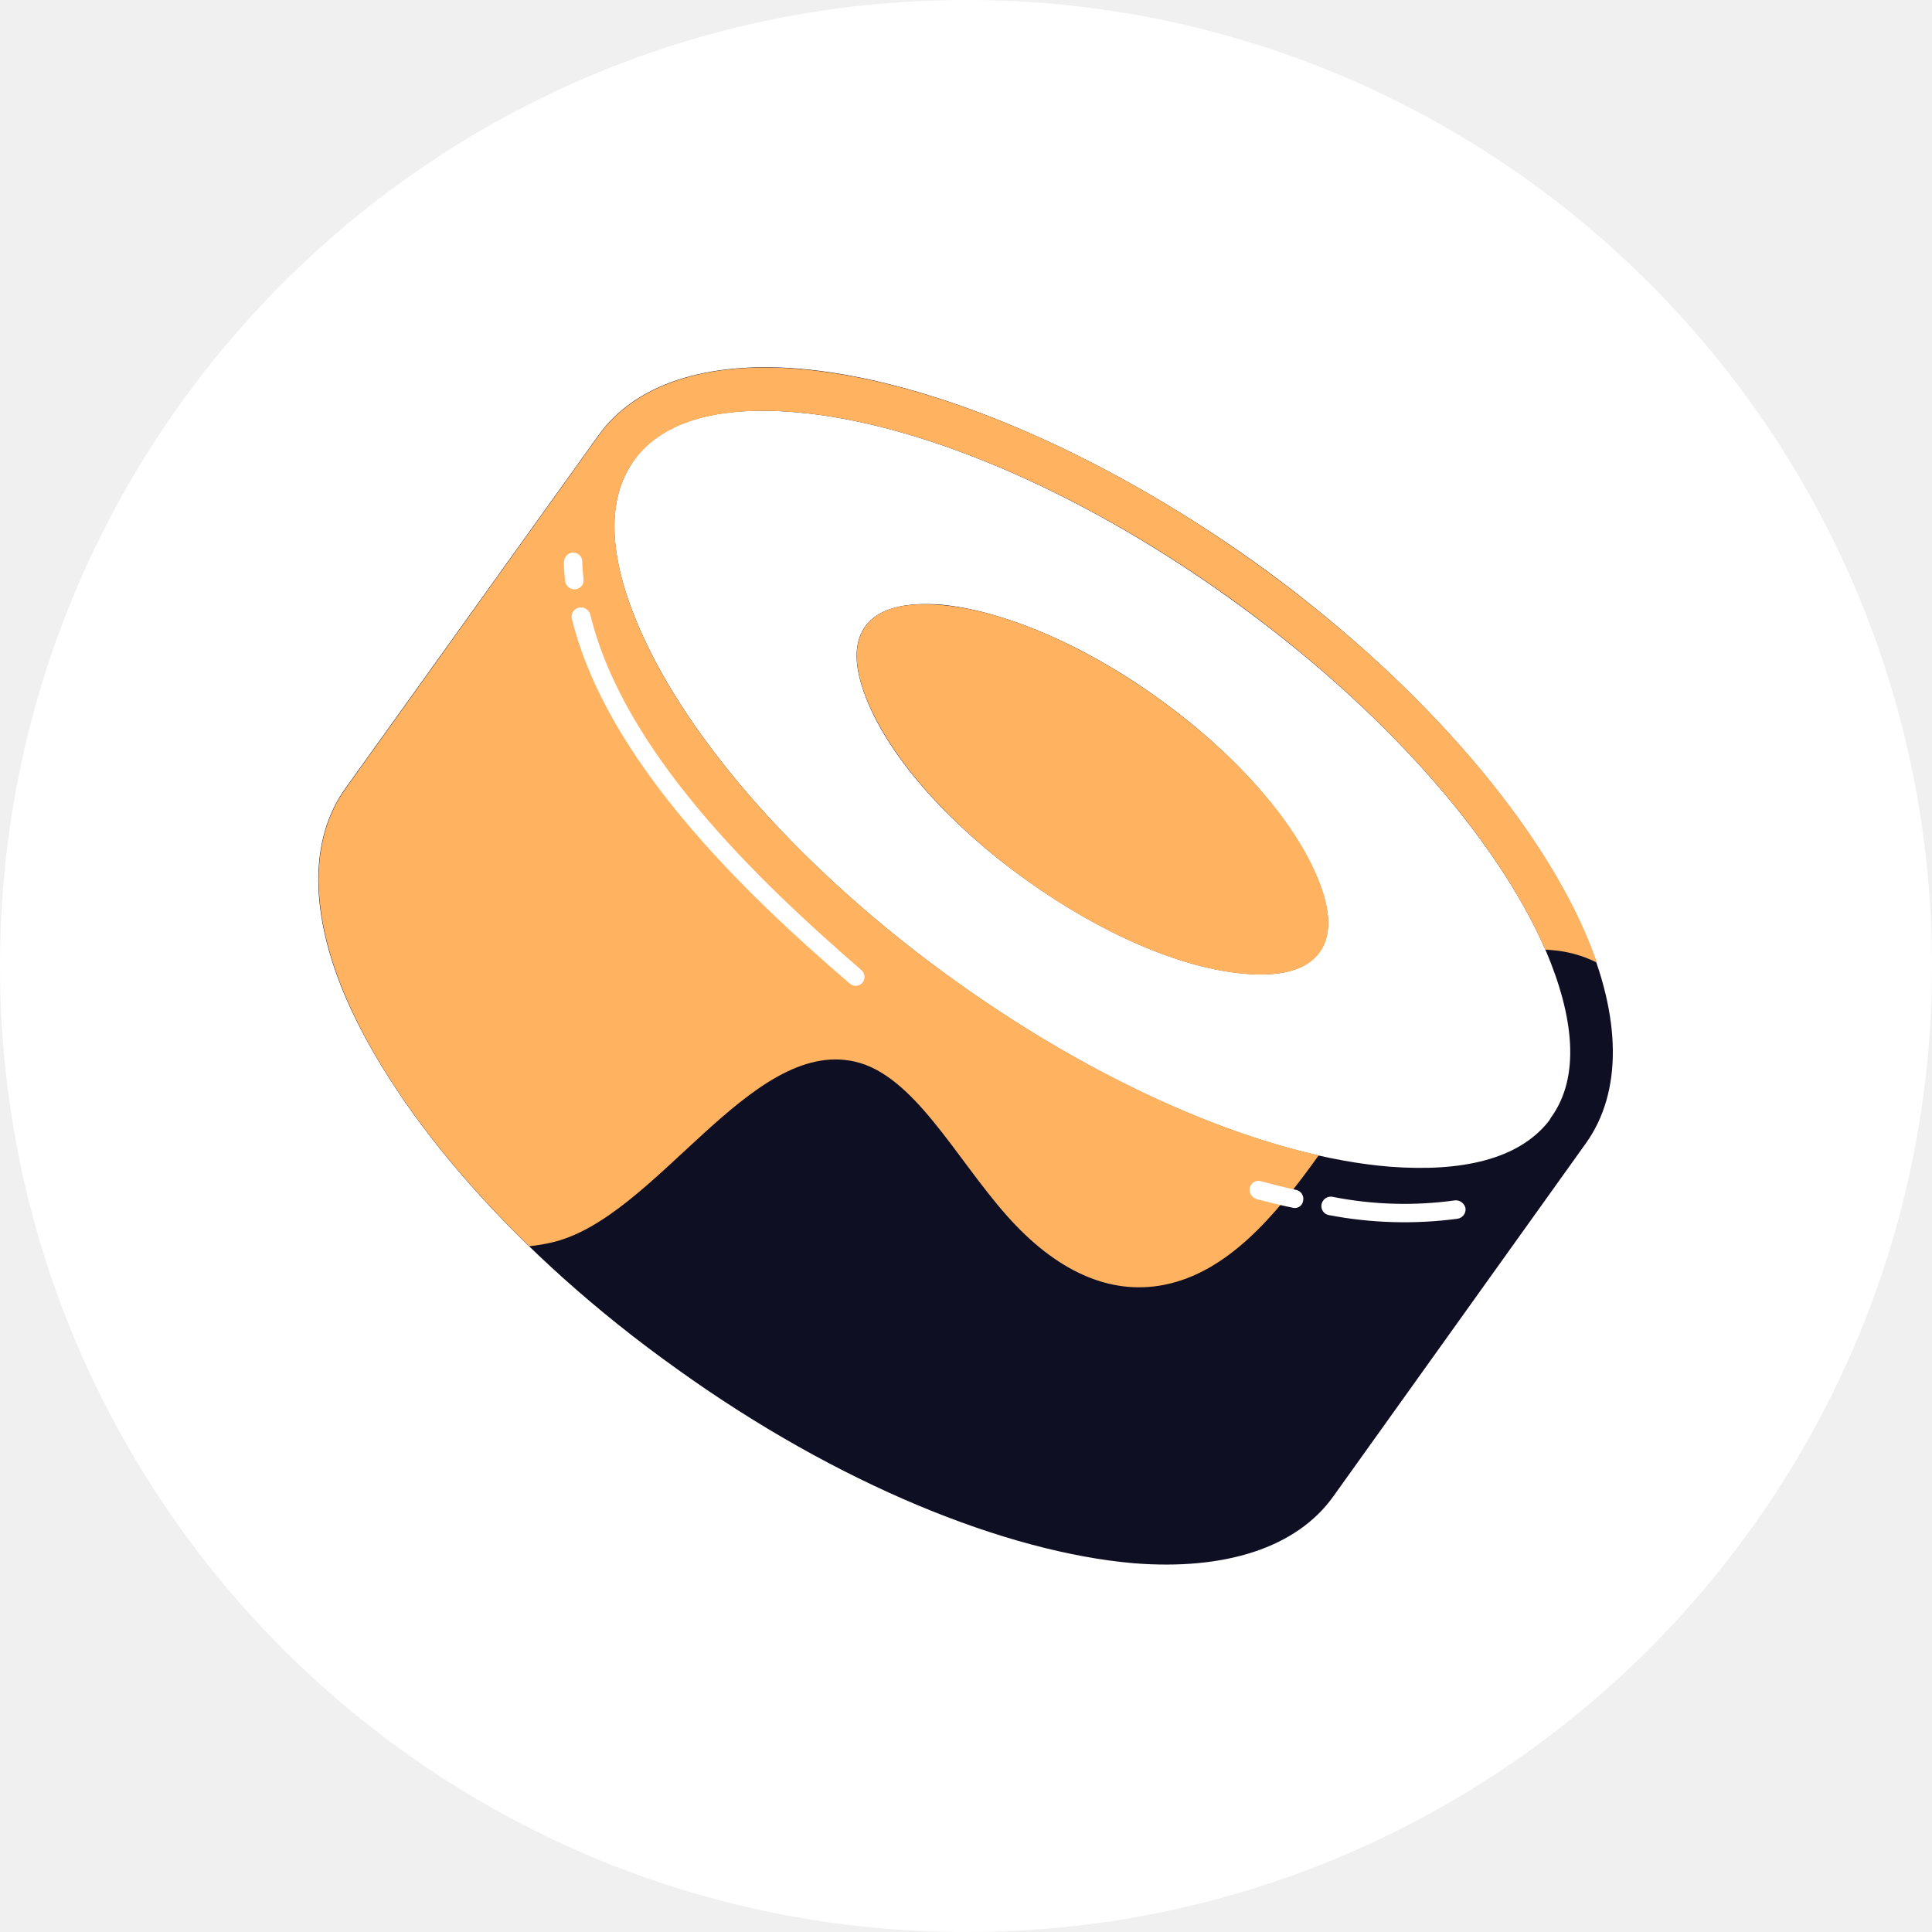
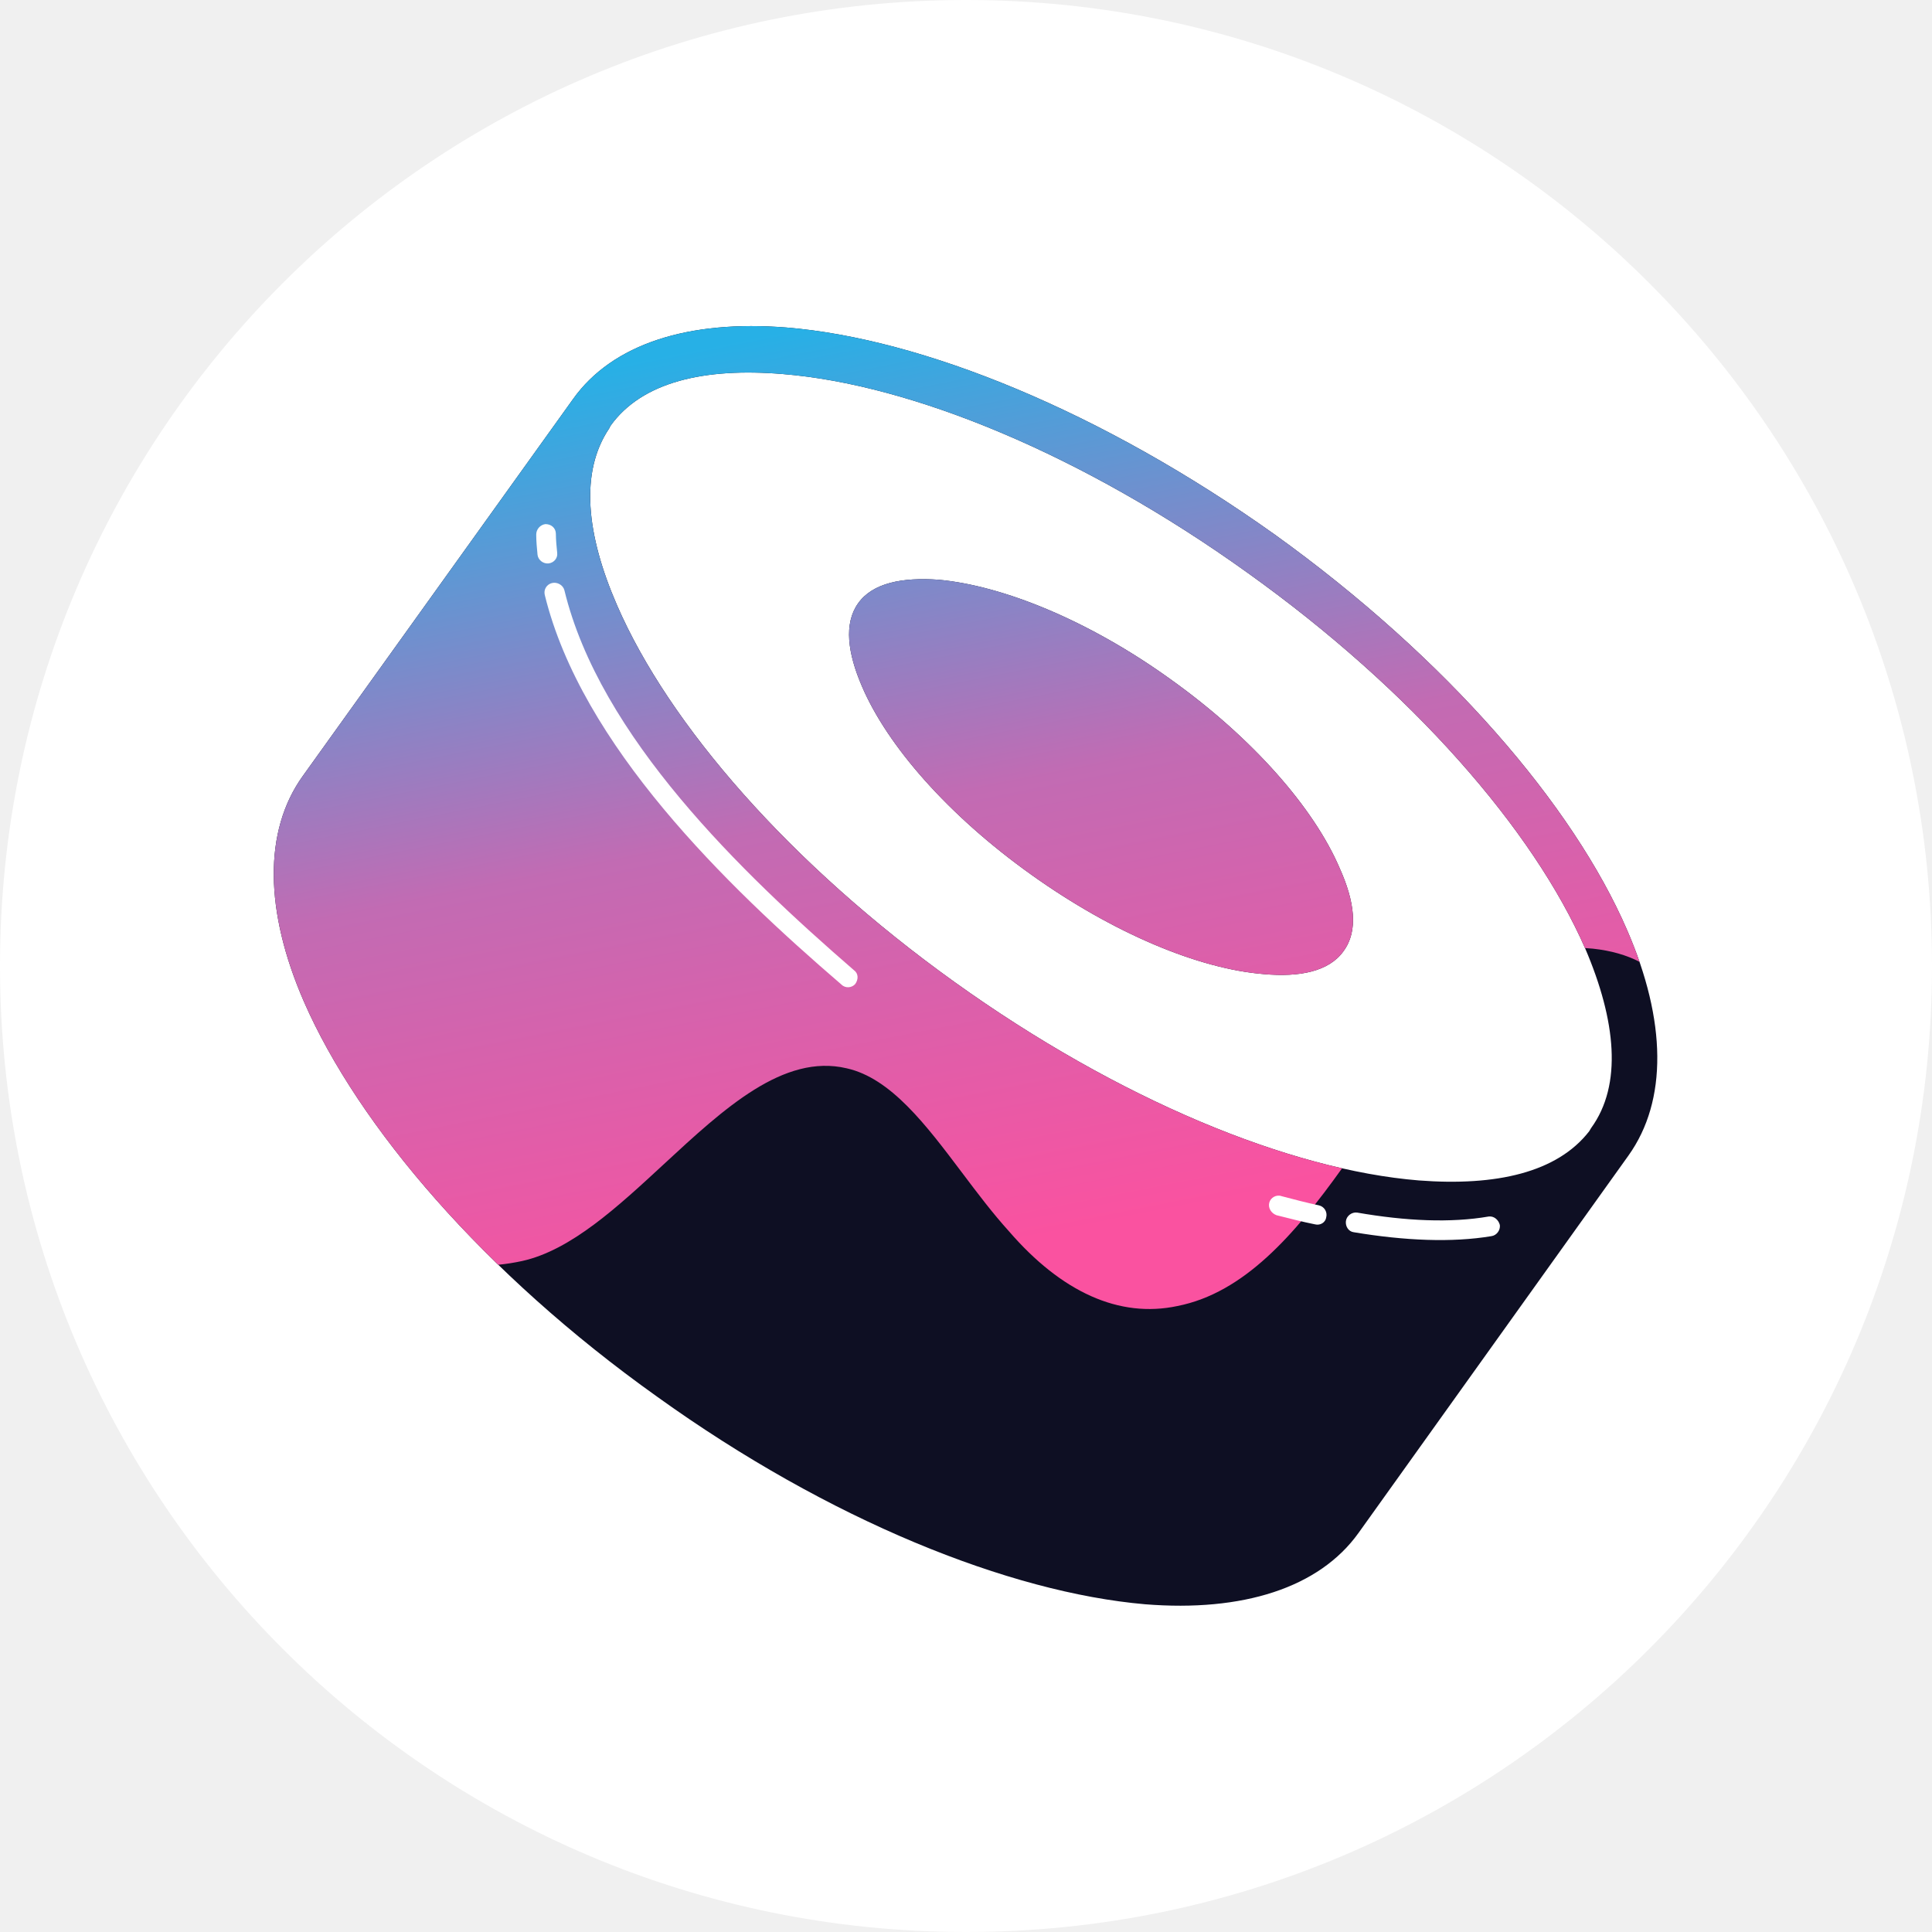
- <svg xmlns="http://www.w3.org/2000/svg" width="256" height="256" viewBox="0 0 256 256" fill="none">
-   <path d="M128 256C198.692 256 256 198.692 256 128C256 57.307 198.692 0 128 0C57.307 0 0 57.307 0 128C0 198.692 57.307 256 128 256Z" fill="white" />
-   <path fill-rule="evenodd" clip-rule="evenodd" d="M212.384 153.039L178.814 199.834C173.533 207.266 163.291 210.844 149.97 209.748C132.79 208.33 110.017 199.247 88.185 183.592C66.353 167.937 50.439 149.265 43.501 133.464C38.22 121.218 38.301 110.405 43.661 102.964L77.153 56.169C82.513 48.739 92.753 45.16 105.993 46.255C123.177 47.674 146.033 56.761 167.861 72.419C189.689 88.078 205.608 106.74 212.458 122.54C217.817 134.787 217.658 145.606 212.38 153.04L212.384 153.039ZM86.138 62.602C89.603 57.794 96.538 56.549 105.13 57.258C120.814 58.551 141.462 67.094 161.4 81.388C181.338 95.682 196.071 112.516 202.376 126.938C205.763 134.838 206.869 141.81 203.4 146.617L169.829 193.412C166.442 198.212 159.505 199.464 150.915 198.746C135.231 197.462 114.509 188.912 94.572 174.625C74.633 160.338 59.897 143.488 53.673 129.076C50.204 121.163 49.181 114.196 52.646 109.395L86.138 62.602Z" fill="white" />
-   <path fill-rule="evenodd" clip-rule="evenodd" d="M81.713 60.523C92.67 45.236 129.786 53.085 164.612 78.035C199.438 102.985 218.834 135.673 207.877 150.961L174.385 197.756C163.432 213.045 126.241 205.195 91.405 180.238C56.569 155.281 37.182 122.606 48.135 107.318L81.713 60.523Z" fill="white" />
-   <path fill-rule="evenodd" clip-rule="evenodd" d="M79.297 57.693C84.168 50.873 93.586 47.866 105.774 48.842C122.587 50.225 144.837 59.242 166.274 74.506C187.633 89.858 203.308 108.131 209.973 123.561C214.848 134.768 215.008 144.677 210.133 151.498L176.672 198.279C171.801 205.099 162.302 208.107 150.2 207.135C133.384 205.674 111.052 196.735 89.692 181.389C68.251 166.119 52.657 147.842 45.914 132.412C41.044 121.205 40.883 111.299 45.754 104.479L79.297 57.693ZM205.508 148.092C209.408 142.729 208.594 134.768 204.774 125.834C198.36 111.134 183.337 93.838 162.868 79.221C142.481 64.6 121.286 55.911 105.286 54.611C95.54 53.799 87.824 55.588 83.926 61.025L83.762 61.354C80.106 66.795 80.922 74.509 84.739 83.283C91.153 98.064 106.18 115.36 126.563 129.982C146.946 144.604 168.149 153.296 184.145 154.592C193.731 155.322 201.282 153.615 205.262 148.502L205.508 148.092ZM153.368 92.455C163.598 99.764 171.149 108.459 174.321 115.85C176.188 119.991 176.673 123.646 174.805 126.162C173.02 128.678 169.364 129.412 164.899 129.006C156.86 128.354 146.299 123.967 136.067 116.658C125.835 109.349 118.282 100.741 115.11 93.35C113.329 89.205 112.836 85.549 114.625 83.033C116.414 80.517 120.071 79.787 124.618 80.111C132.576 80.84 143.211 85.147 153.368 92.455Z" fill="#0E0F23" />
-   <path fill-rule="evenodd" clip-rule="evenodd" d="M70.126 165.134C58.767 154.111 50.401 142.654 45.953 132.406C41.09 121.206 40.918 111.306 45.793 104.498L79.327 57.703C84.202 50.903 93.633 47.88 105.806 48.884C122.613 50.27 144.906 59.225 166.298 74.556C187.69 89.887 203.338 108.116 210.056 123.586C210.637 124.927 211.151 126.248 211.598 127.549C209.771 126.634 207.786 126.076 205.75 125.904C205.417 125.87 205.085 125.846 204.76 125.832C198.345 111.092 183.327 93.832 162.95 79.232C142.55 64.615 121.356 55.938 105.333 54.617C95.616 53.817 87.895 55.622 84.004 61.053L83.77 61.379C80.138 66.797 80.953 74.554 84.759 83.321C91.159 98.071 106.19 115.35 126.59 129.968C143.184 141.859 160.3 149.818 174.734 153.085C168.879 161.297 162.578 168.585 154.288 170.241C147.058 171.682 139.913 168.434 133.374 161.041C126.579 153.365 121.053 142.432 113.274 140.67C99.32 137.51 86.874 161.52 73.068 164.645C72.098 164.867 71.116 165.03 70.126 165.134ZM153.439 92.502C163.649 99.816 171.188 108.445 174.394 115.825C176.2 119.986 176.694 123.652 174.884 126.179C173.074 128.706 169.445 129.415 164.924 129.042C156.905 128.38 146.309 124.014 136.101 116.698C125.893 109.382 118.349 100.755 115.149 93.374C113.343 89.213 112.849 85.547 114.657 83.02C116.465 80.493 120.099 79.785 124.62 80.157C132.639 80.819 143.231 85.187 153.439 92.502Z" fill="#FFB260" />
-   <path fill-rule="evenodd" clip-rule="evenodd" d="M176.077 161.006C181.699 162.082 187.457 162.246 193.131 161.49C193.452 161.44 193.743 161.267 193.94 161.01C194.137 160.752 194.225 160.43 194.19 160.108C194.128 159.793 193.952 159.513 193.698 159.318C193.443 159.124 193.127 159.03 192.807 159.053C187.377 159.809 181.859 159.645 176.483 158.568C176.161 158.533 175.838 158.622 175.581 158.818C175.324 159.015 175.154 159.303 175.104 159.623C175.053 159.935 175.125 160.255 175.307 160.514C175.489 160.772 175.766 160.949 176.077 161.006ZM166.495 158.889C168.12 159.299 169.663 159.701 171.284 160.029C171.434 160.071 171.591 160.08 171.745 160.057C171.899 160.033 172.047 159.977 172.178 159.893C172.309 159.808 172.418 159.699 172.502 159.568C172.587 159.438 172.643 159.289 172.667 159.135C172.704 158.98 172.711 158.82 172.686 158.662C172.661 158.505 172.605 158.353 172.522 158.217C172.439 158.081 172.331 157.963 172.202 157.869C172.073 157.776 171.927 157.711 171.772 157.674C170.229 157.35 168.686 156.944 167.143 156.537C166.989 156.482 166.826 156.459 166.663 156.471C166.499 156.482 166.339 156.527 166.194 156.604C166.049 156.68 165.921 156.788 165.819 156.916C165.717 157.044 165.642 157.191 165.6 157.35C165.534 157.671 165.587 158.007 165.752 158.291C165.918 158.575 166.182 158.787 166.495 158.889ZM75.776 81.983C80.323 100.577 98.19 117.96 112.565 130.303C112.681 130.413 112.818 130.497 112.967 130.553C113.117 130.608 113.277 130.635 113.436 130.627C113.596 130.619 113.753 130.576 113.897 130.506C114.041 130.436 114.168 130.338 114.272 130.217C114.376 130.096 114.454 129.955 114.502 129.803C114.551 129.651 114.568 129.493 114.553 129.334C114.538 129.175 114.489 129.021 114.413 128.881C114.336 128.741 114.233 128.616 114.108 128.518C100.139 116.418 82.597 99.517 78.21 81.412C78.116 81.094 77.903 80.824 77.616 80.658C77.329 80.492 76.989 80.444 76.666 80.522C76.512 80.559 76.365 80.627 76.237 80.721C76.109 80.814 75.999 80.933 75.916 81.068C75.834 81.204 75.781 81.353 75.756 81.51C75.732 81.667 75.738 81.828 75.776 81.983ZM74.717 74.51C74.717 75.323 74.799 76.216 74.881 77.029C74.933 77.348 75.105 77.634 75.362 77.83C75.618 78.026 75.939 78.118 76.26 78.084C76.415 78.068 76.565 78.021 76.702 77.947C76.839 77.874 76.959 77.775 77.057 77.654C77.156 77.534 77.231 77.393 77.276 77.244C77.32 77.095 77.335 76.938 77.319 76.783C77.237 75.971 77.155 75.158 77.155 74.428C77.155 74.261 77.123 74.097 77.057 73.943C76.991 73.79 76.894 73.652 76.772 73.537C76.65 73.423 76.504 73.335 76.346 73.279C76.189 73.223 76.021 73.198 75.854 73.209C75.54 73.253 75.254 73.408 75.045 73.647C74.836 73.885 74.719 74.193 74.717 74.51Z" fill="white" />
+ <svg xmlns="http://www.w3.org/2000/svg" width="256" height="256" fill="none">
+   <path d="M128 256c70.692 0 128-57.308 128-128C256 57.308 198.692 0 128 0 57.308 0 0 57.307 0 128c0 70.692 57.307 128 128 128Z" fill="#fff" />
+   <path fill-rule="evenodd" clip-rule="evenodd" d="m218.182 154.764-35.879 50.013c-5.643 7.942-16.592 11.766-30.826 10.595-18.361-1.516-42.703-11.219-66.033-27.954-23.33-16.744-40.343-36.688-47.755-53.575-5.643-13.089-5.56-24.644.168-32.595l35.796-50.013c5.727-7.943 16.676-11.766 30.826-10.596 18.361 1.516 42.786 11.228 66.116 27.963 23.33 16.736 40.343 36.68 47.671 53.567 5.727 13.089 5.559 24.652-.084 32.595ZM83.255 58.108c3.706-5.138 11.117-6.468 20.297-5.71 16.761 1.38 38.828 10.51 60.137 25.789 21.309 15.27 37.059 33.269 43.797 48.682 3.622 8.448 4.8 15.893 1.094 21.031l4.802 3.428-4.802-3.428-35.879 50.012c-3.622 5.129-11.034 6.469-20.214 5.702-16.761-1.373-38.912-10.511-60.221-25.781-21.309-15.278-37.06-33.277-43.713-48.682-3.706-8.456-4.8-15.901-1.094-21.031l35.796-50.012Z" fill="#fff" />
+   <path fill-rule="evenodd" clip-rule="evenodd" d="M78.528 55.887c11.707-16.34 51.376-7.951 88.603 18.715 37.228 26.673 57.947 61.601 46.24 77.941l-35.795 50.013c-11.708 16.339-51.462 7.95-88.69-18.723-37.227-26.674-57.945-61.594-46.238-77.934l35.88-50.012Z" fill="#fff" />
+   <path fill-rule="evenodd" clip-rule="evenodd" d="M75.945 52.86c5.208-7.29 15.276-10.502 28.296-9.46 17.968 1.476 41.751 11.11 64.666 27.429 22.829 16.405 39.582 35.935 46.7 52.427 5.208 11.979 5.381 22.568.173 29.859l-35.761 49.997c-5.208 7.291-15.364 10.503-28.297 9.461-17.968-1.562-41.838-11.11-64.666-27.515-22.915-16.318-39.581-35.849-46.786-52.341-5.208-11.979-5.38-22.568-.173-29.859l35.848-49.997Zm134.888 96.696v-.086c4.166-5.729 3.298-14.236-.782-23.784-6.857-15.71-22.915-34.2-44.788-49.823-21.787-15.624-44.442-24.912-61.542-26.3-10.416-.868-18.661 1.041-22.828 6.857l-.174.347c-3.906 5.815-3.037 14.061 1.043 23.436 6.857 15.797 22.915 34.286 44.702 49.91 21.786 15.624 44.44 24.912 61.54 26.301 10.242.781 18.314-1.042 22.568-6.51l.261-.434v.086Zm-55.725-59.544c10.936 7.812 19.008 17.099 22.393 24.998 1.996 4.427 2.517 8.333.52 11.024-1.909 2.691-5.814 3.472-10.588 3.038-8.594-.694-19.878-5.382-30.814-13.194-10.937-7.812-19.01-17.013-22.396-24.912-1.909-4.426-2.43-8.333-.52-11.023 1.91-2.691 5.816-3.472 10.677-3.125 8.506.781 19.878 5.382 30.728 13.194Z" fill="#0E0F23" />
+   <path d="M217.242 127.443a58.053 58.053 0 0 0-1.636-4.187c-7.117-16.492-23.871-36.022-46.699-52.427-22.915-16.319-46.698-25.953-64.666-27.429-13.02-1.041-23.089 2.17-28.297 9.46l-35.847 49.998c-5.208 7.291-5.035 17.88.173 29.859 4.76 10.898 13.653 23.124 25.75 34.872a27.374 27.374 0 0 0 3.198-.506c6.444-1.439 12.623-7.157 18.777-12.852 7.936-7.344 15.828-14.648 24.189-12.676 5.854 1.302 10.509 7.482 15.289 13.827 2.024 2.686 4.069 5.402 6.238 7.79 6.944 8.03 14.582 11.529 22.307 9.882 8.836-1.74 15.558-9.495 21.811-18.247-15.4-3.492-33.669-12.003-51.366-24.694C104.676 114.489 88.618 96 81.761 80.203c-4.08-9.375-4.949-17.62-1.043-23.436l.175-.347c4.166-5.816 12.411-7.725 22.827-6.857 17.1 1.388 39.755 10.676 61.542 26.3 21.844 15.603 37.888 34.063 44.761 49.76.339.016.681.042 1.026.078 2.464.263 4.491.868 6.193 1.742Z" fill="url(#a)" />
+   <path d="M177.501 115.01c-3.386-7.899-11.457-17.186-22.394-24.998-10.85-7.812-22.221-12.413-30.727-13.194-4.861-.347-8.768.434-10.678 3.125-1.909 2.69-1.389 6.597.521 11.023 3.385 7.9 11.458 17.1 22.395 24.912 10.937 7.812 22.221 12.5 30.814 13.194 4.774.434 8.679-.347 10.589-3.038 1.996-2.691 1.476-6.597-.52-11.024Z" fill="url(#b)" />
+   <path fill-rule="evenodd" clip-rule="evenodd" d="M179.38 163.276c6.771 1.129 13.02 1.39 18.228.522.695-.087 1.216-.782 1.13-1.476-.174-.694-.783-1.215-1.477-1.128-5.034.868-10.937.607-17.447-.522-.694-.086-1.388.434-1.474 1.129-.087.694.346 1.389 1.04 1.475Zm-10.243-2.256c1.736.434 3.386.868 5.122 1.215.694.173 1.39-.26 1.477-.955a1.295 1.295 0 0 0-.957-1.562c-1.649-.347-3.297-.782-4.947-1.216-.694-.26-1.475.174-1.649.868-.174.695.26 1.39.954 1.65Zm-96.955-82.2c4.861 19.877 23.958 38.453 39.321 51.646.521.521 1.389.435 1.823-.086.434-.608.433-1.39-.175-1.824-14.93-12.933-33.677-30.987-38.365-50.344-.173-.694-.955-1.128-1.65-.954a1.294 1.294 0 0 0-.954 1.562Zm-1.129-7.986c0 .868.088 1.824.175 2.692.087.694.78 1.215 1.475 1.128.694-.087 1.216-.695 1.129-1.39-.087-.867-.175-1.735-.175-2.516 0-.781-.607-1.302-1.388-1.302a1.403 1.403 0 0 0-1.216 1.388Z" fill="#fff" />
+   <defs>
+     <linearGradient id="a" x1="107.844" y1="43.143" x2="132.068" y2="165.096" gradientUnits="userSpaceOnUse">
+       <stop stop-color="#27B0E6" />
+       <stop offset=".52" stop-color="#C26BB3" />
+       <stop offset="1" stop-color="#FA52A0" />
+     </linearGradient>
+     <linearGradient id="b" x1="107.844" y1="43.143" x2="132.068" y2="165.096" gradientUnits="userSpaceOnUse">
+       <stop stop-color="#27B0E6" />
+       <stop offset=".52" stop-color="#C26BB3" />
+       <stop offset="1" stop-color="#FA52A0" />
+     </linearGradient>
+   </defs>
</svg>
